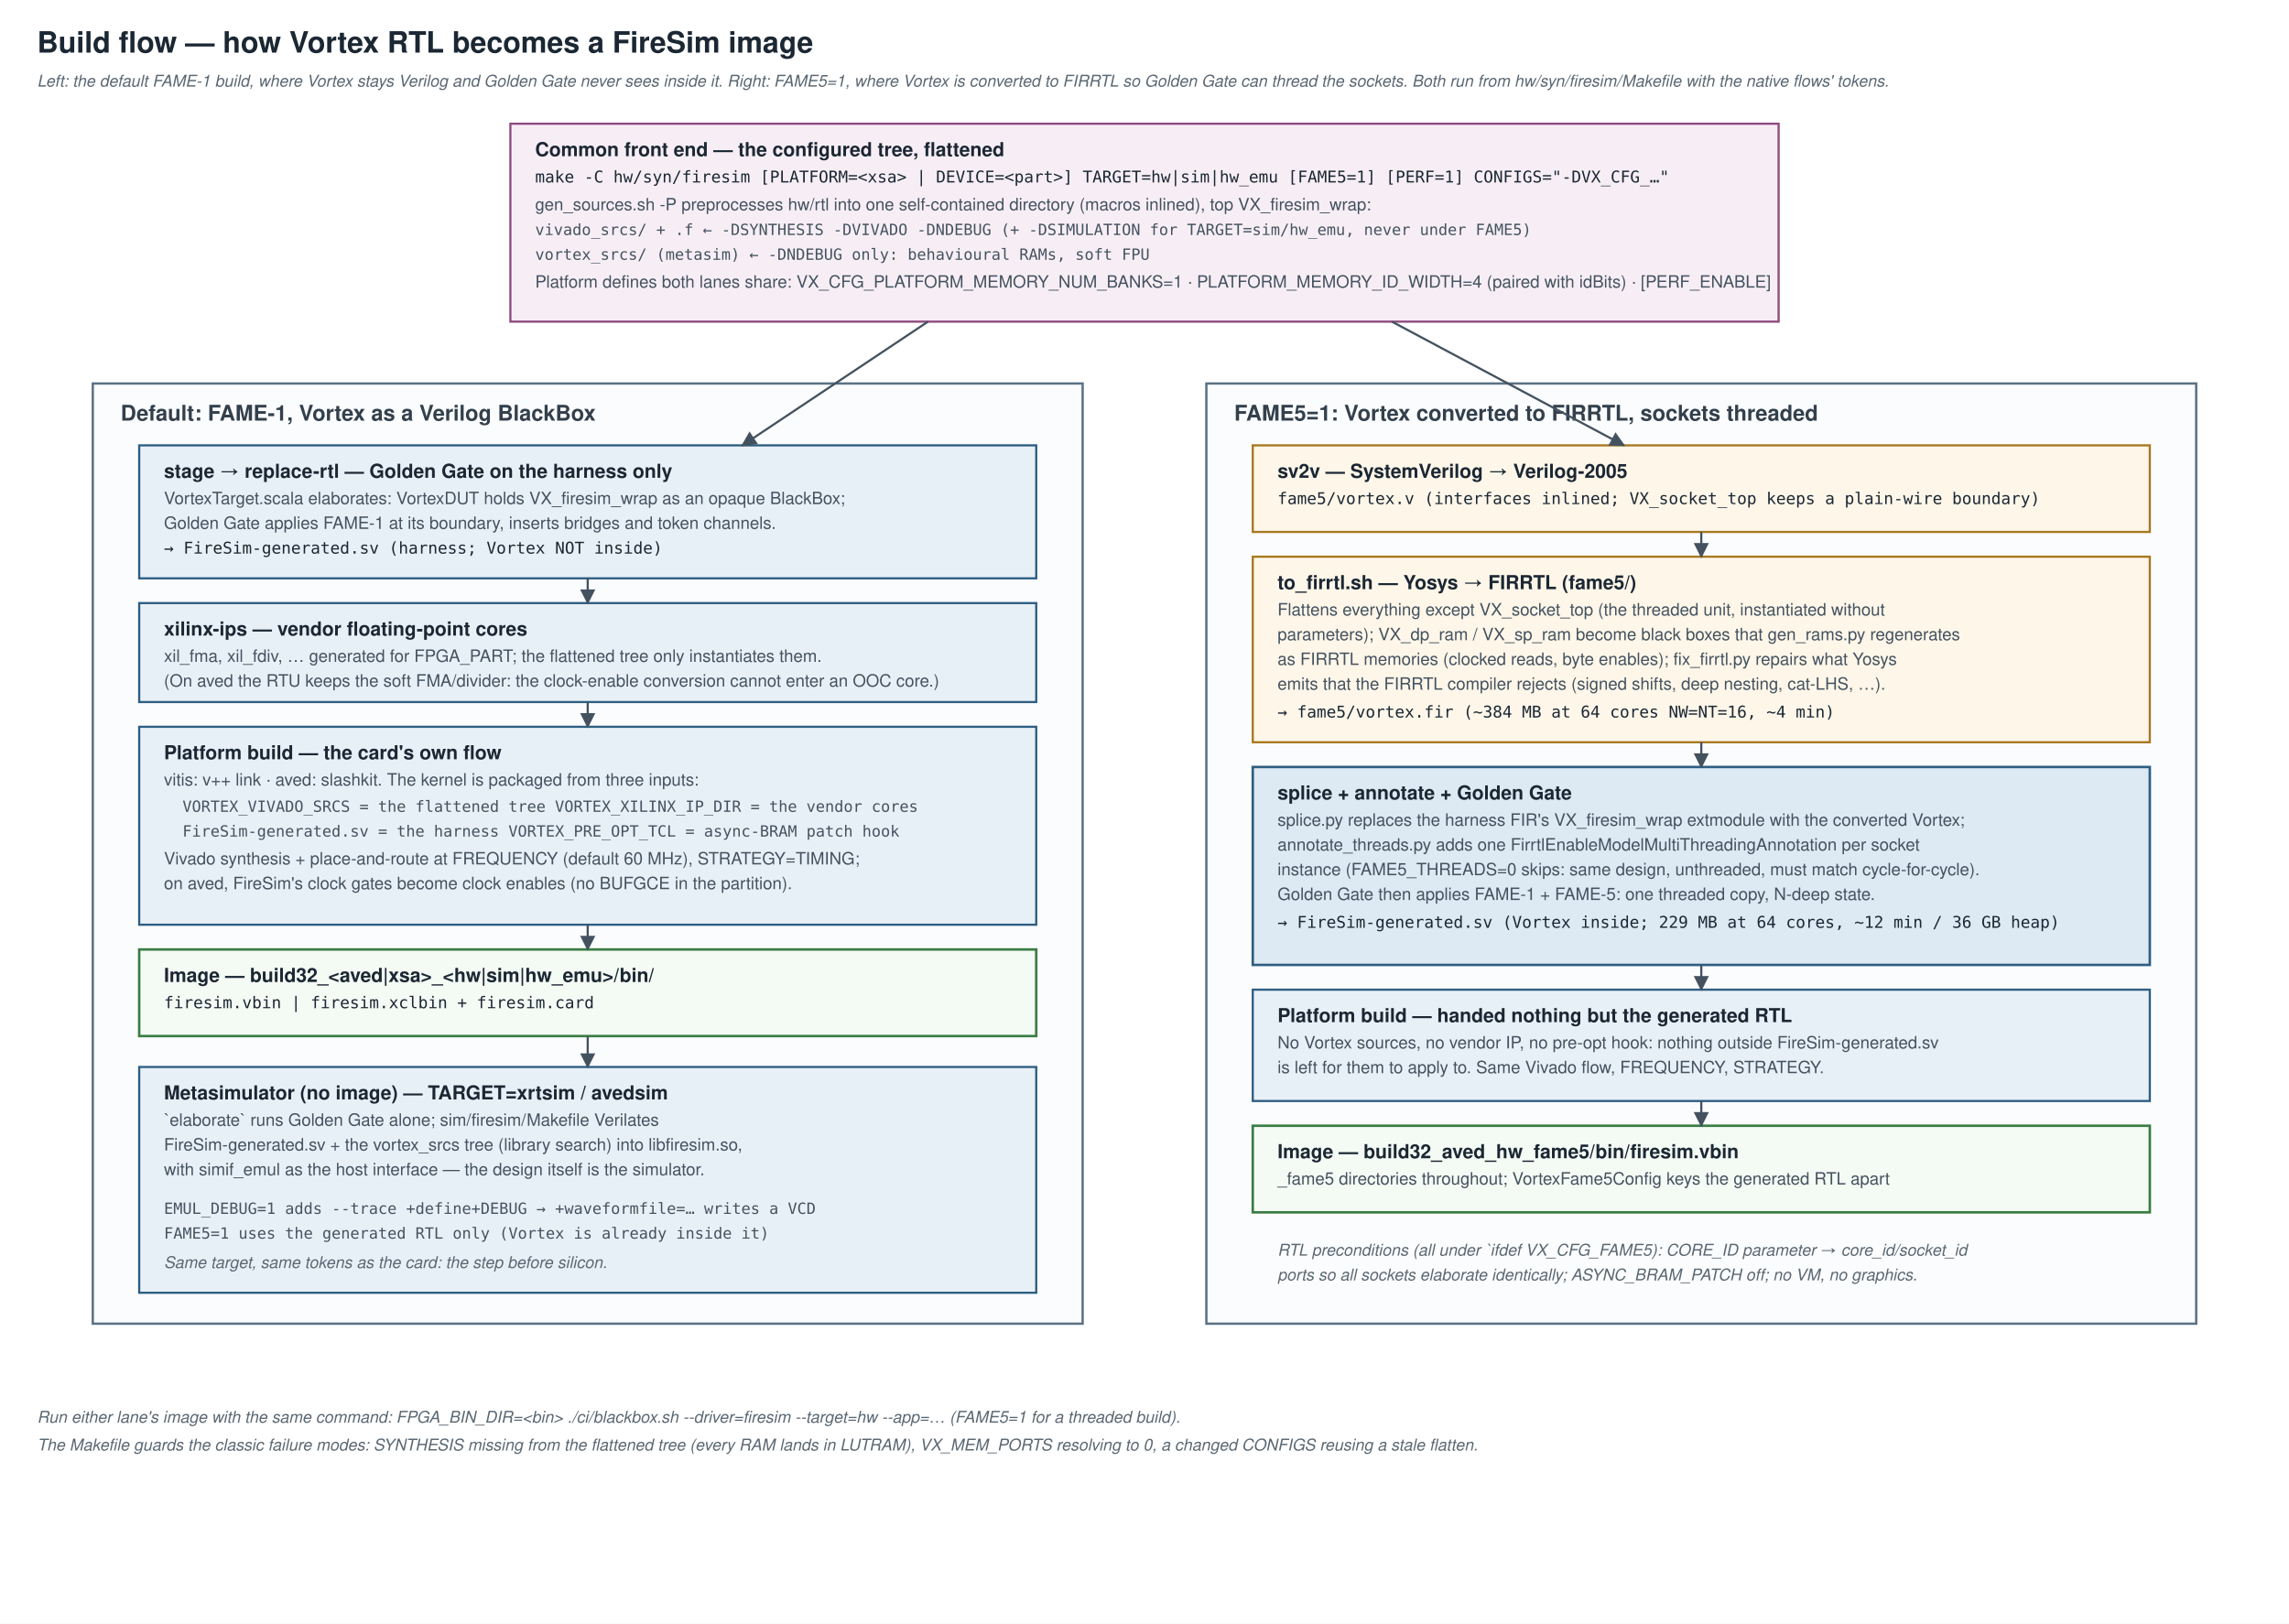
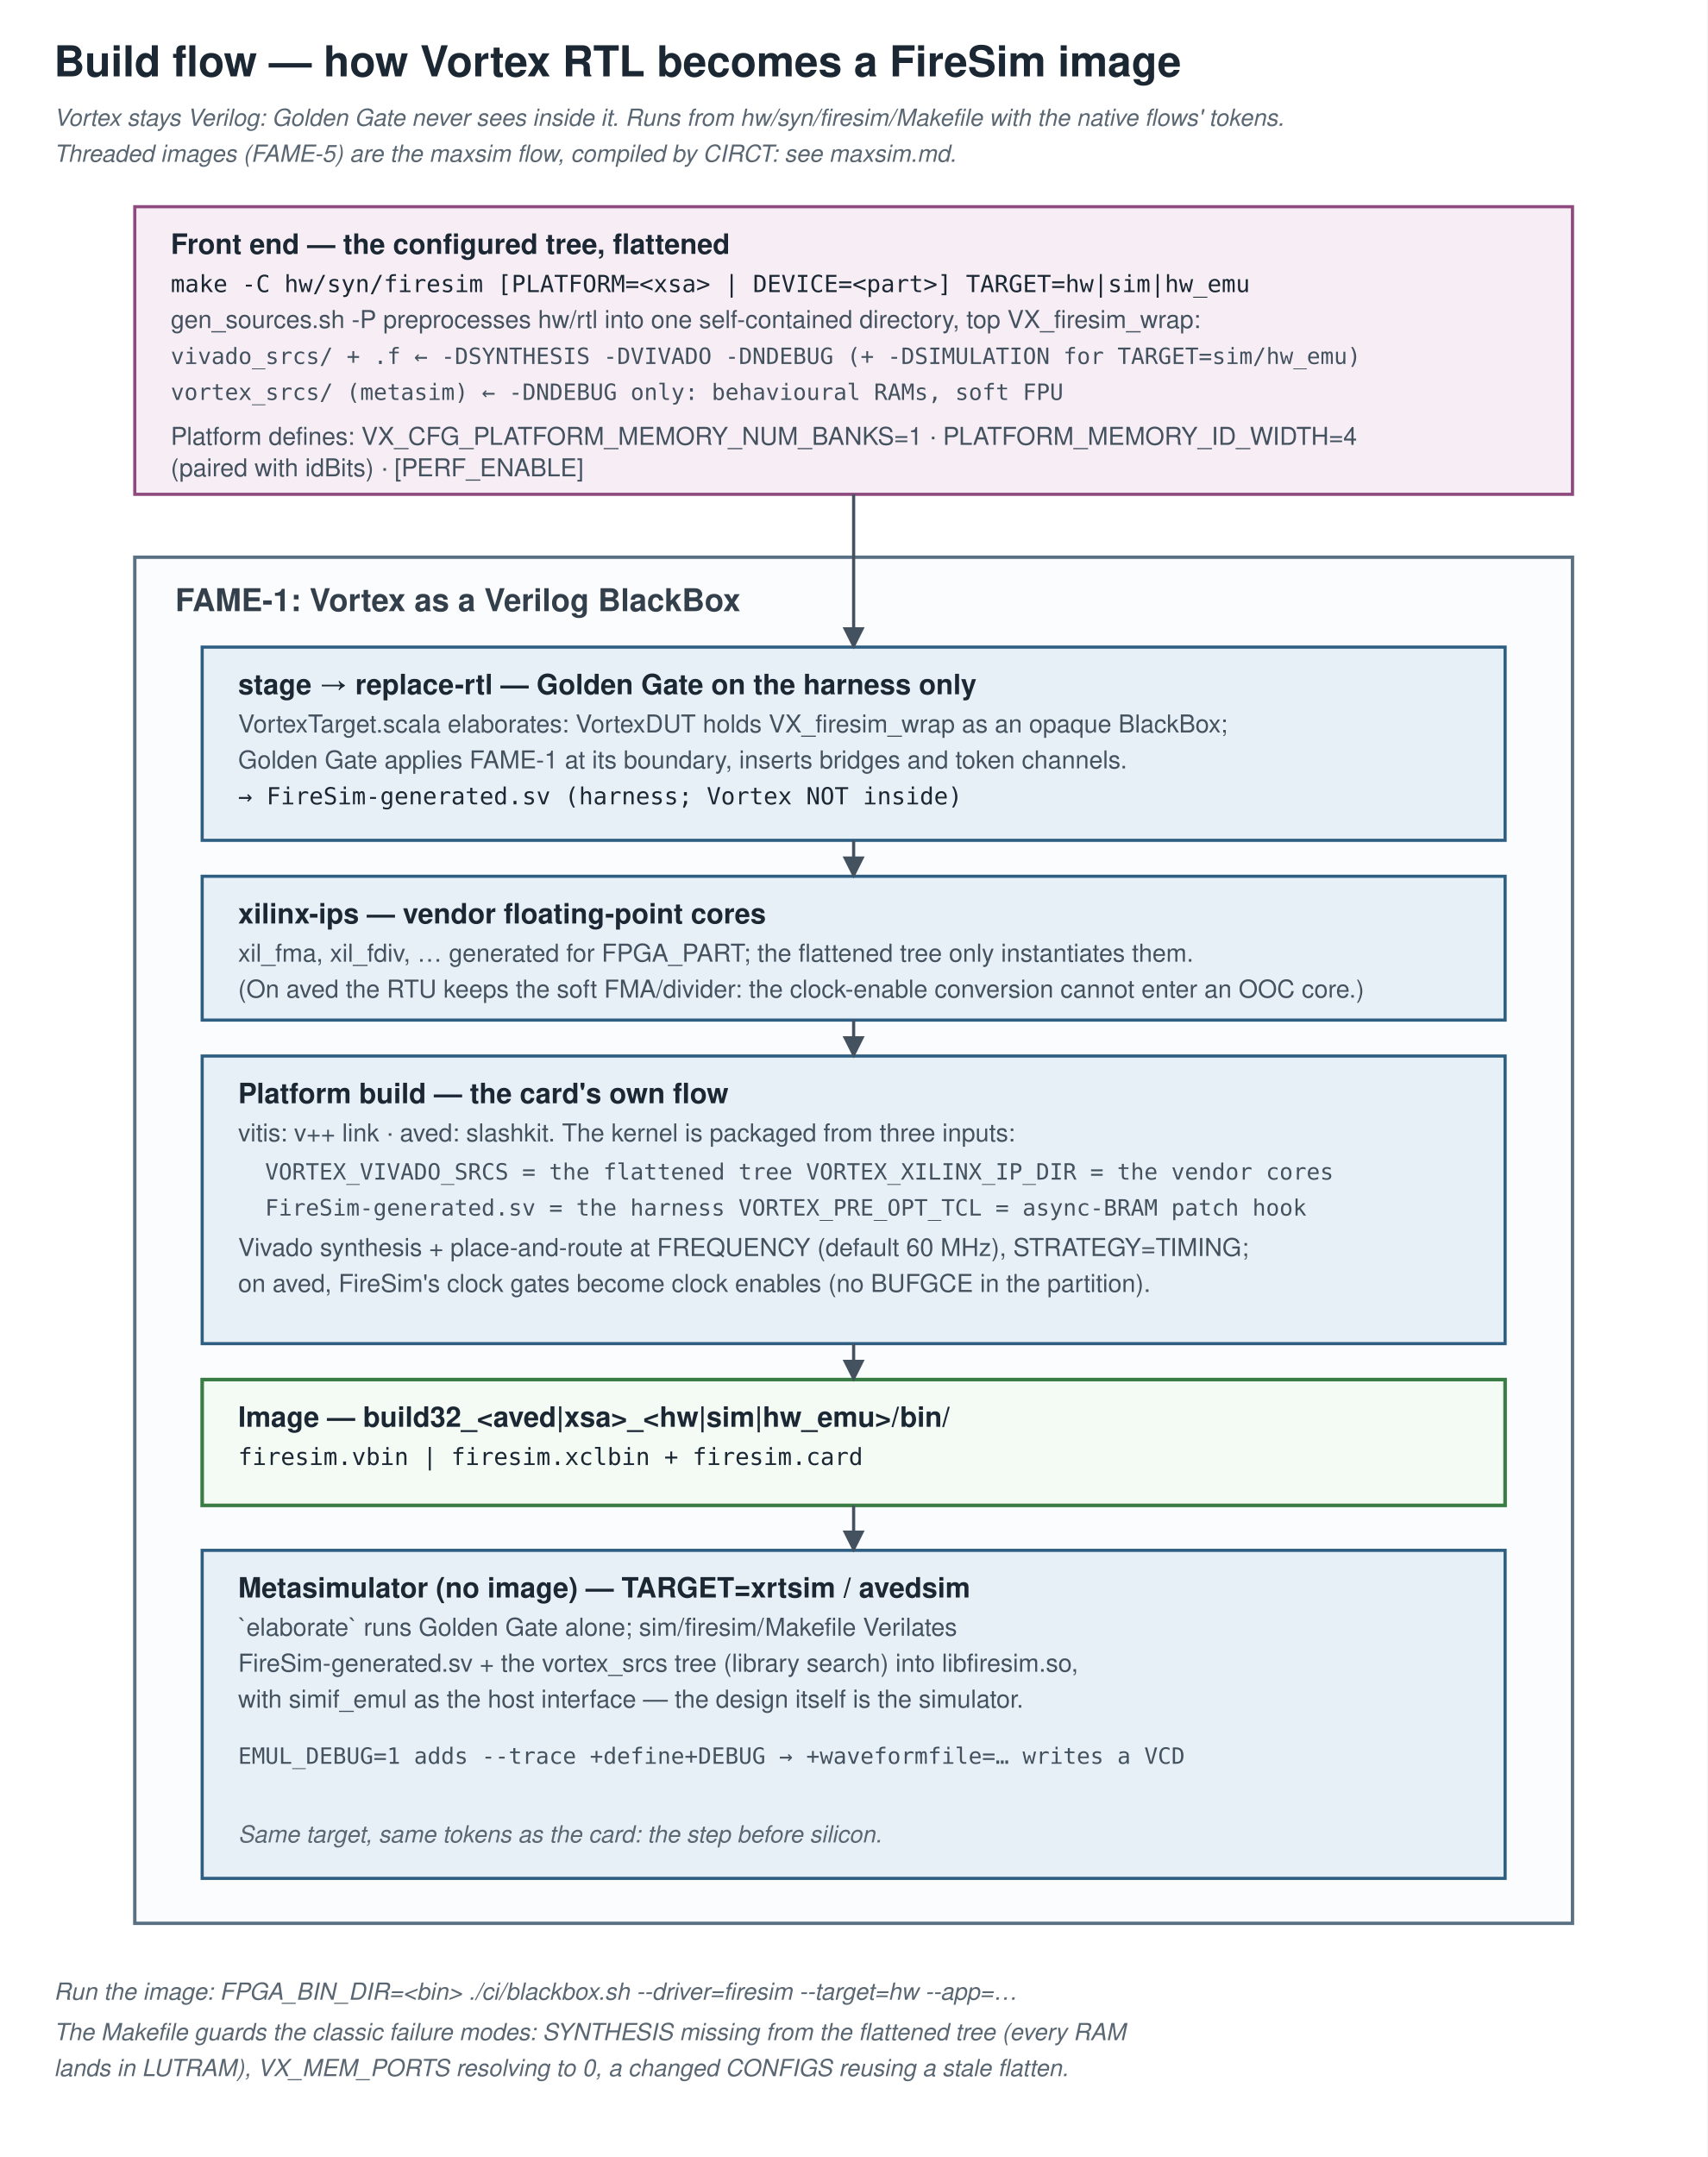
- <svg xmlns="http://www.w3.org/2000/svg" viewBox="0 0 1480 1050" font-family="Helvetica, Arial, sans-serif">
+ <svg xmlns="http://www.w3.org/2000/svg" viewBox="0 0 760 960" font-family="Helvetica, Arial, sans-serif">
  <defs>
    <marker id="arr" viewBox="0 0 10 10" refX="9" refY="5" markerWidth="7" markerHeight="7" orient="auto-start-reverse">
      <path d="M0,0 L10,5 L0,10 z" fill="#44525f" />
    </marker>
  </defs>
  <style>
    .t    { fill:#1b2733; font-size:19px; font-weight:bold; }
    .gt   { fill:#33404c; font-size:14px; font-weight:bold; }
    .th   { fill:#1b2733; font-size:12.5px; font-weight:bold; }
    .ts   { fill:#44525f; font-size:11px; }
    .tt   { fill:#5a6772; font-size:10.5px; font-style:italic; }
    .mono { font-family:"DejaVu Sans Mono", monospace; font-size:10.5px; fill:#1b2733; }
    .monos{ font-family:"DejaVu Sans Mono", monospace; font-size:10px; fill:#44525f; }
    .src  { fill:#f7eef5; stroke:#8e4a7e; stroke-width:1.4; }
    .step { fill:#e8f0f7; stroke:#2e5e82; stroke-width:1.4; }
    .gg   { fill:#dde9f3; stroke:#2e5e82; stroke-width:1.6; }
    .out  { fill:#f4faf4; stroke:#3a7d44; stroke-width:1.6; }
    .f5   { fill:#fdf6e9; stroke:#a8781f; stroke-width:1.4; }
    .grp  { fill:#fbfcfd; stroke:#5a7184; stroke-width:1.5; }
    .w    { stroke:#44525f; stroke-width:1.4; fill:none; marker-end:url(#arr); }
  </style>
-   <rect x="0" y="0" width="1480" height="1050" fill="#ffffff" />
+   <rect x="0" y="0" width="760" height="960" fill="#ffffff" />
  <text x="24" y="34" class="t">Build flow — how Vortex RTL becomes a FireSim image</text>
-   <text x="24" y="56" class="tt">Left: the default FAME-1 build, where Vortex stays Verilog and Golden Gate never sees inside it. Right: FAME5=1, where Vortex is converted to FIRRTL so Golden Gate can thread the sockets. Both run from hw/syn/firesim/Makefile with the native flows' tokens.</text>
-   <rect x="330" y="80" width="820" height="128" class="src" />
-   <text x="346" y="101" class="th">Common front end — the configured tree, flattened</text>
-   <text x="346" y="118" class="mono">make -C hw/syn/firesim [PLATFORM=&lt;xsa&gt; | DEVICE=&lt;part&gt;] TARGET=hw|sim|hw_emu [FAME5=1] [PERF=1] CONFIGS="-DVX_CFG_…"</text>
-   <text x="346" y="136" class="ts">gen_sources.sh -P preprocesses hw/rtl into one self-contained directory (macros inlined), top VX_firesim_wrap:</text>
-   <text x="346" y="152" class="monos">vivado_srcs/ + .f    ← -DSYNTHESIS -DVIVADO -DNDEBUG (+ -DSIMULATION for TARGET=sim/hw_emu, never under FAME5)</text>
-   <text x="346" y="168" class="monos">vortex_srcs/ (metasim) ← -DNDEBUG only: behavioural RAMs, soft FPU</text>
-   <text x="346" y="186" class="ts">Platform defines both lanes share: VX_CFG_PLATFORM_MEMORY_NUM_BANKS=1 · PLATFORM_MEMORY_ID_WIDTH=4 (paired with idBits) · [PERF_ENABLE]</text>
+   <text x="24" y="56" class="tt">Vortex stays Verilog: Golden Gate never sees inside it. Runs from hw/syn/firesim/Makefile with the native flows' tokens.</text>
+   <text x="24" y="72" class="tt">Threaded images (FAME-5) are the maxsim flow, compiled by CIRCT: see maxsim.md.</text>
+   <rect x="60" y="92" width="640" height="128" class="src" />
+   <text x="76" y="113" class="th">Front end — the configured tree, flattened</text>
+   <text x="76" y="130" class="mono">make -C hw/syn/firesim [PLATFORM=&lt;xsa&gt; | DEVICE=&lt;part&gt;] TARGET=hw|sim|hw_emu</text>
+   <text x="76" y="146" class="ts">gen_sources.sh -P preprocesses hw/rtl into one self-contained directory, top VX_firesim_wrap:</text>
+   <text x="76" y="162" class="monos">vivado_srcs/ + .f    ← -DSYNTHESIS -DVIVADO -DNDEBUG (+ -DSIMULATION for TARGET=sim/hw_emu)</text>
+   <text x="76" y="178" class="monos">vortex_srcs/ (metasim) ← -DNDEBUG only: behavioural RAMs, soft FPU</text>
+   <text x="76" y="198" class="ts">Platform defines: VX_CFG_PLATFORM_MEMORY_NUM_BANKS=1 · PLATFORM_MEMORY_ID_WIDTH=4</text>
+   <text x="76" y="212" class="ts">(paired with idBits) · [PERF_ENABLE]</text>
  <rect x="60" y="248" width="640" height="608" class="grp" />
-   <text x="78" y="272" class="gt">Default: FAME-1, Vortex as a Verilog BlackBox</text>
+   <text x="78" y="272" class="gt">FAME-1: Vortex as a Verilog BlackBox</text>
  <rect x="90" y="288" width="580" height="86" class="step" />
  <text x="106" y="309" class="th">stage → replace-rtl — Golden Gate on the harness only</text>
  <text x="106" y="326" class="ts">VortexTarget.scala elaborates: VortexDUT holds VX_firesim_wrap as an opaque BlackBox;</text>
  <text x="106" y="342" class="ts">Golden Gate applies FAME-1 at its boundary, inserts bridges and token channels.</text>
  <text x="106" y="358" class="mono">→ FireSim-generated.sv (harness; Vortex NOT inside)</text>
  <rect x="90" y="390" width="580" height="64" class="step" />
  <text x="106" y="411" class="th">xilinx-ips — vendor floating-point cores</text>
  <text x="106" y="428" class="ts">xil_fma, xil_fdiv, … generated for FPGA_PART; the flattened tree only instantiates them.</text>
  <text x="106" y="444" class="ts">(On aved the RTU keeps the soft FMA/divider: the clock-enable conversion cannot enter an OOC core.)</text>
  <rect x="90" y="470" width="580" height="128" class="step" />
  <text x="106" y="491" class="th">Platform build — the card's own flow</text>
  <text x="106" y="508" class="ts">vitis: v++ link · aved: slashkit. The kernel is packaged from three inputs:</text>
  <text x="118" y="525" class="monos">VORTEX_VIVADO_SRCS = the flattened tree     VORTEX_XILINX_IP_DIR = the vendor cores</text>
  <text x="118" y="541" class="monos">FireSim-generated.sv = the harness           VORTEX_PRE_OPT_TCL = async-BRAM patch hook</text>
  <text x="106" y="559" class="ts">Vivado synthesis + place-and-route at FREQUENCY (default 60 MHz), STRATEGY=TIMING;</text>
  <text x="106" y="575" class="ts">on aved, FireSim's clock gates become clock enables (no BUFGCE in the partition).</text>
  <rect x="90" y="614" width="580" height="56" class="out" />
  <text x="106" y="635" class="th">Image — build32_&lt;aved|xsa&gt;_&lt;hw|sim|hw_emu&gt;/bin/</text>
  <text x="106" y="652" class="mono">firesim.vbin | firesim.xclbin  +  firesim.card</text>
  <rect x="90" y="690" width="580" height="146" class="step" />
  <text x="106" y="711" class="th">Metasimulator (no image) — TARGET=xrtsim / avedsim</text>
  <text x="106" y="728" class="ts">`elaborate` runs Golden Gate alone; sim/firesim/Makefile Verilates</text>
  <text x="106" y="744" class="ts">FireSim-generated.sv + the vortex_srcs tree (library search) into libfiresim.so,</text>
  <text x="106" y="760" class="ts">with simif_emul as the host interface — the design itself is the simulator.</text>
  <text x="106" y="785" class="monos">EMUL_DEBUG=1 adds --trace +define+DEBUG → +waveformfile=… writes a VCD</text>
-   <text x="106" y="801" class="monos">FAME5=1 uses the generated RTL only (Vortex is already inside it)</text>
  <text x="106" y="820" class="tt">Same target, same tokens as the card: the step before silicon.</text>
-   <rect x="780" y="248" width="640" height="608" class="grp" />
-   <text x="798" y="272" class="gt">FAME5=1: Vortex converted to FIRRTL, sockets threaded</text>
-   <rect x="810" y="288" width="580" height="56" class="f5" />
-   <text x="826" y="309" class="th">sv2v — SystemVerilog → Verilog-2005</text>
-   <text x="826" y="326" class="mono">fame5/vortex.v   (interfaces inlined; VX_socket_top keeps a plain-wire boundary)</text>
-   <rect x="810" y="360" width="580" height="120" class="f5" />
-   <text x="826" y="381" class="th">to_firrtl.sh — Yosys → FIRRTL (fame5/)</text>
-   <text x="826" y="398" class="ts">Flattens everything except VX_socket_top (the threaded unit, instantiated without</text>
-   <text x="826" y="414" class="ts">parameters); VX_dp_ram / VX_sp_ram become black boxes that gen_rams.py regenerates</text>
-   <text x="826" y="430" class="ts">as FIRRTL memories (clocked reads, byte enables); fix_firrtl.py repairs what Yosys</text>
-   <text x="826" y="446" class="ts">emits that the FIRRTL compiler rejects (signed shifts, deep nesting, cat-LHS, …).</text>
-   <text x="826" y="464" class="mono">→ fame5/vortex.fir   (~384 MB at 64 cores NW=NT=16, ~4 min)</text>
-   <rect x="810" y="496" width="580" height="128" class="gg" />
-   <text x="826" y="517" class="th">splice + annotate + Golden Gate</text>
-   <text x="826" y="534" class="ts">splice.py replaces the harness FIR's VX_firesim_wrap extmodule with the converted Vortex;</text>
-   <text x="826" y="550" class="ts">annotate_threads.py adds one FirrtlEnableModelMultiThreadingAnnotation per socket</text>
-   <text x="826" y="566" class="ts">instance (FAME5_THREADS=0 skips: same design, unthreaded, must match cycle-for-cycle).</text>
-   <text x="826" y="582" class="ts">Golden Gate then applies FAME-1 + FAME-5: one threaded copy, N-deep state.</text>
-   <text x="826" y="600" class="mono">→ FireSim-generated.sv (Vortex inside; 229 MB at 64 cores, ~12 min / 36 GB heap)</text>
-   <rect x="810" y="640" width="580" height="72" class="step" />
-   <text x="826" y="661" class="th">Platform build — handed nothing but the generated RTL</text>
-   <text x="826" y="678" class="ts">No Vortex sources, no vendor IP, no pre-opt hook: nothing outside FireSim-generated.sv</text>
-   <text x="826" y="694" class="ts">is left for them to apply to. Same Vivado flow, FREQUENCY, STRATEGY.</text>
-   <rect x="810" y="728" width="580" height="56" class="out" />
-   <text x="826" y="749" class="th">Image — build32_aved_hw_fame5/bin/firesim.vbin</text>
-   <text x="826" y="766" class="ts">_fame5 directories throughout; VortexFame5Config keys the generated RTL apart</text>
-   <text x="826" y="812" class="tt">RTL preconditions (all under `ifdef VX_CFG_FAME5): CORE_ID parameter → core_id/socket_id</text>
-   <text x="826" y="828" class="tt">ports so all sockets elaborate identically; ASYNC_BRAM_PATCH off; no VM, no graphics.</text>
-   <line x1="600" y1="208" x2="480" y2="288" class="w" />
-   <line x1="900" y1="208" x2="1050" y2="288" class="w" />
+   <line x1="380" y1="220" x2="380" y2="288" class="w" />
  <line x1="380" y1="374" x2="380" y2="390" class="w" />
  <line x1="380" y1="454" x2="380" y2="470" class="w" />
  <line x1="380" y1="598" x2="380" y2="614" class="w" />
  <line x1="380" y1="670" x2="380" y2="690" class="w" />
-   <line x1="1100" y1="344" x2="1100" y2="360" class="w" />
-   <line x1="1100" y1="480" x2="1100" y2="496" class="w" />
-   <line x1="1100" y1="624" x2="1100" y2="640" class="w" />
-   <line x1="1100" y1="712" x2="1100" y2="728" class="w" />
-   <text x="24" y="920" class="tt">Run either lane's image with the same command: FPGA_BIN_DIR=&lt;bin&gt; ./ci/blackbox.sh --driver=firesim --target=hw --app=… (FAME5=1 for a threaded build).</text>
-   <text x="24" y="938" class="tt">The Makefile guards the classic failure modes: SYNTHESIS missing from the flattened tree (every RAM lands in LUTRAM), VX_MEM_PORTS resolving to 0, a changed CONFIGS reusing a stale flatten.</text>
+   <text x="24" y="890" class="tt">Run the image: FPGA_BIN_DIR=&lt;bin&gt; ./ci/blackbox.sh --driver=firesim --target=hw --app=…</text>
+   <text x="24" y="908" class="tt">The Makefile guards the classic failure modes: SYNTHESIS missing from the flattened tree (every RAM</text>
+   <text x="24" y="924" class="tt">lands in LUTRAM), VX_MEM_PORTS resolving to 0, a changed CONFIGS reusing a stale flatten.</text>
</svg>
